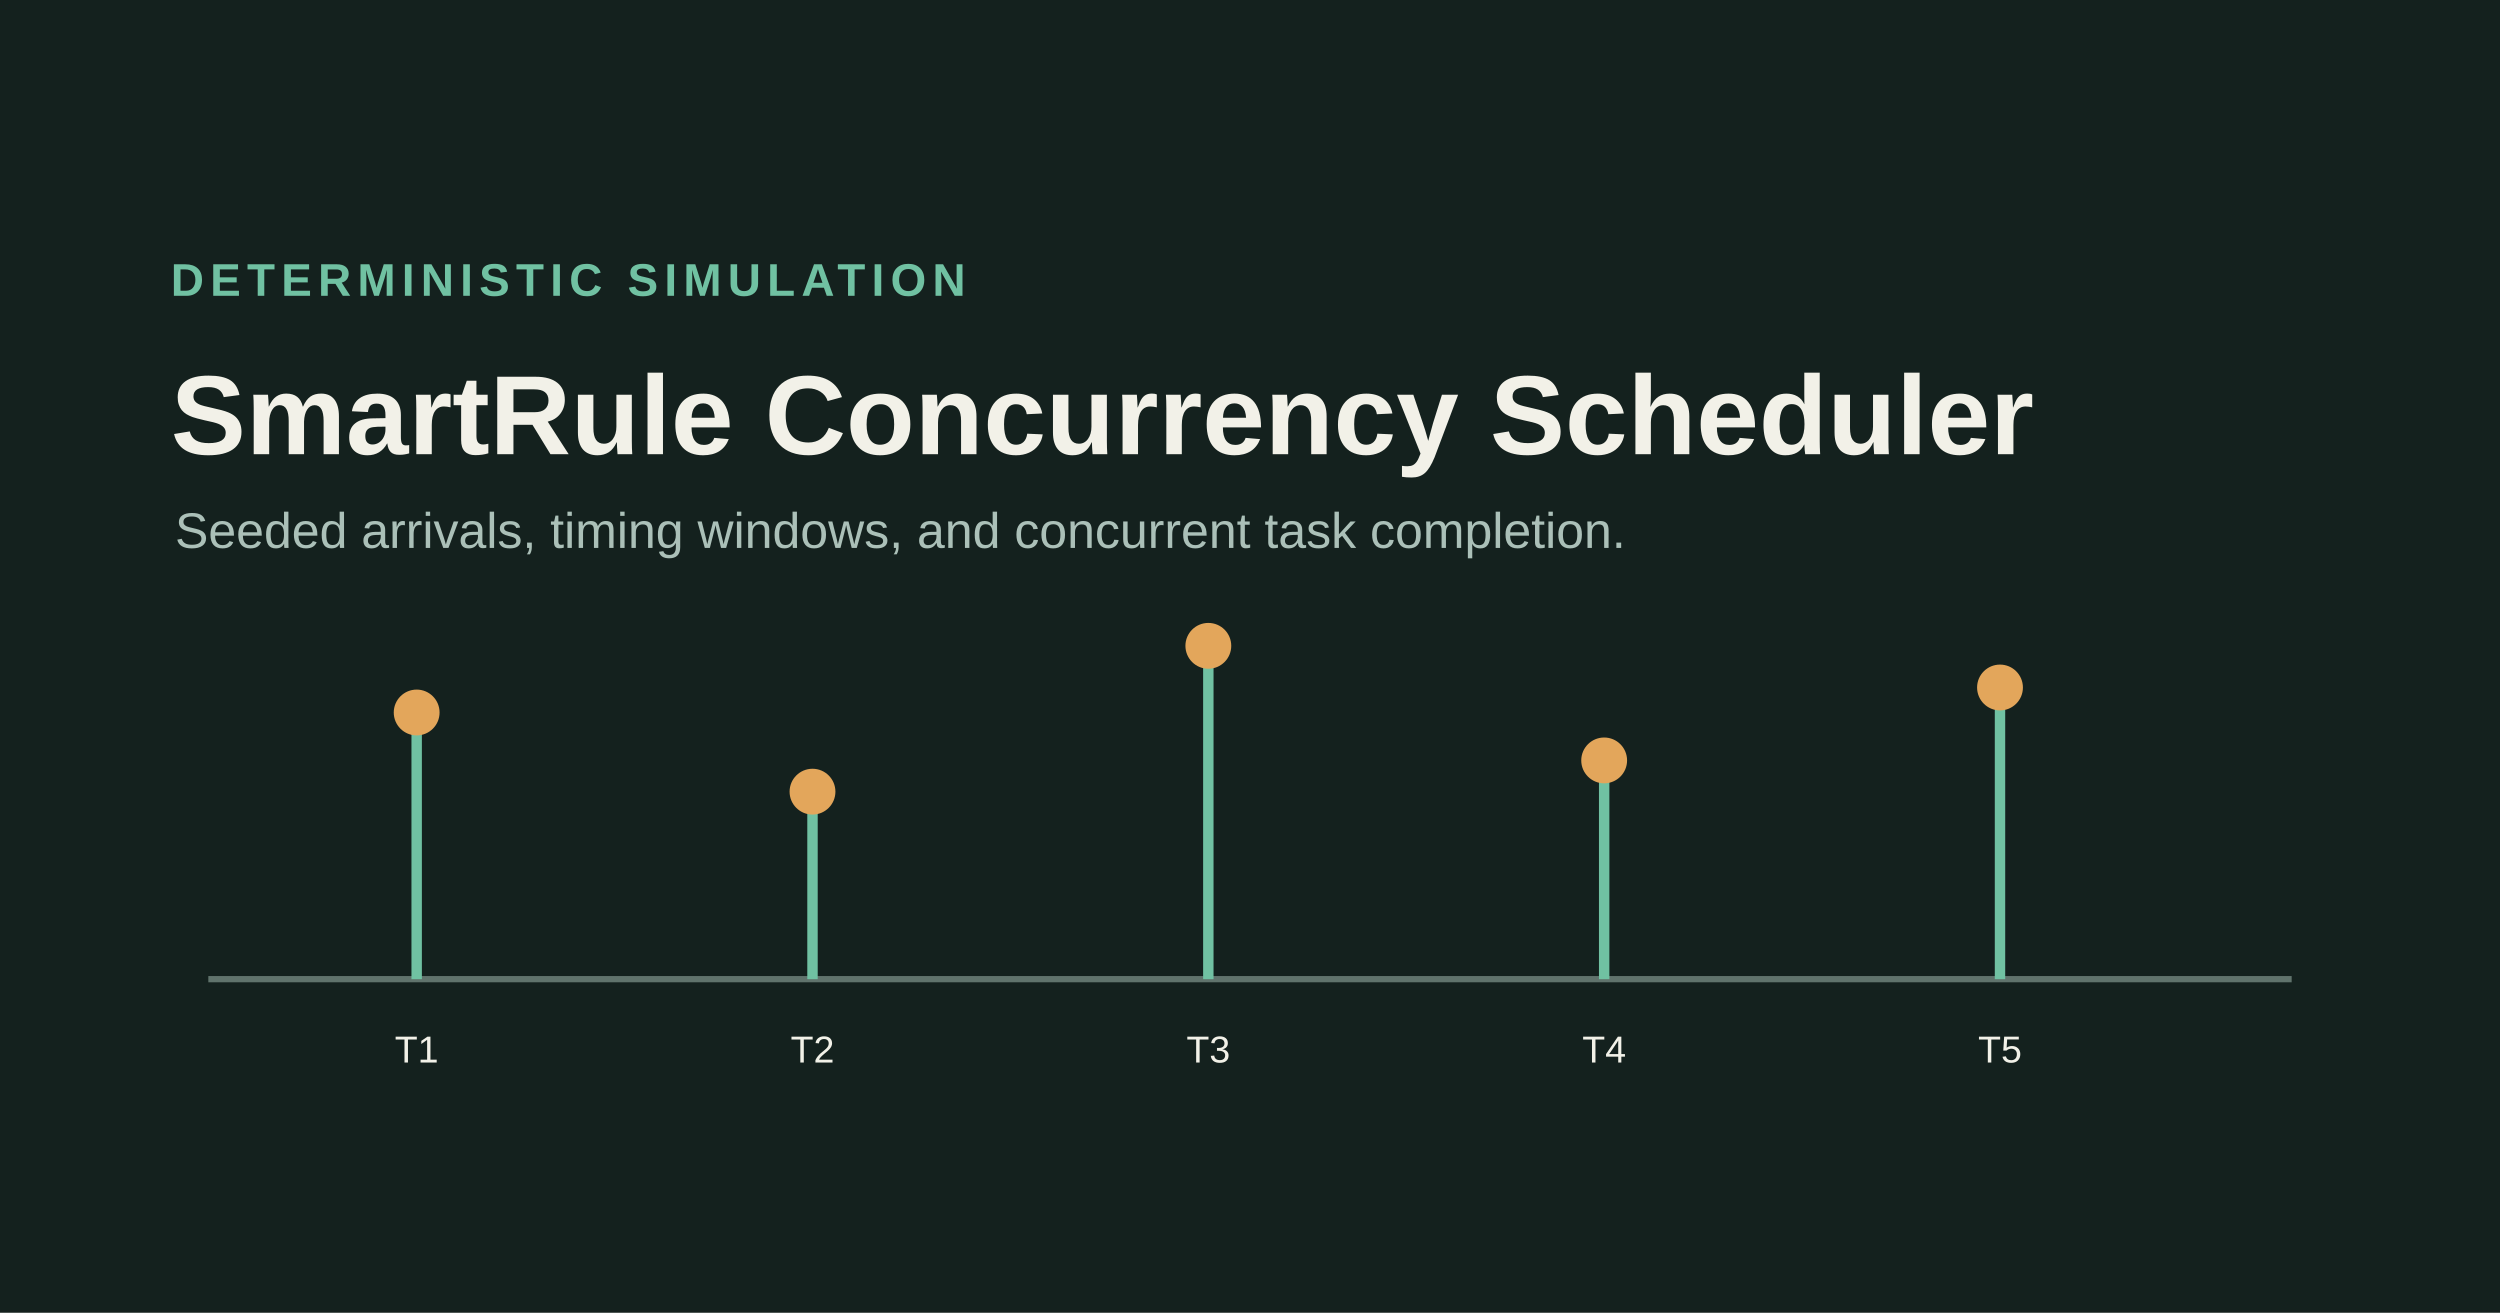
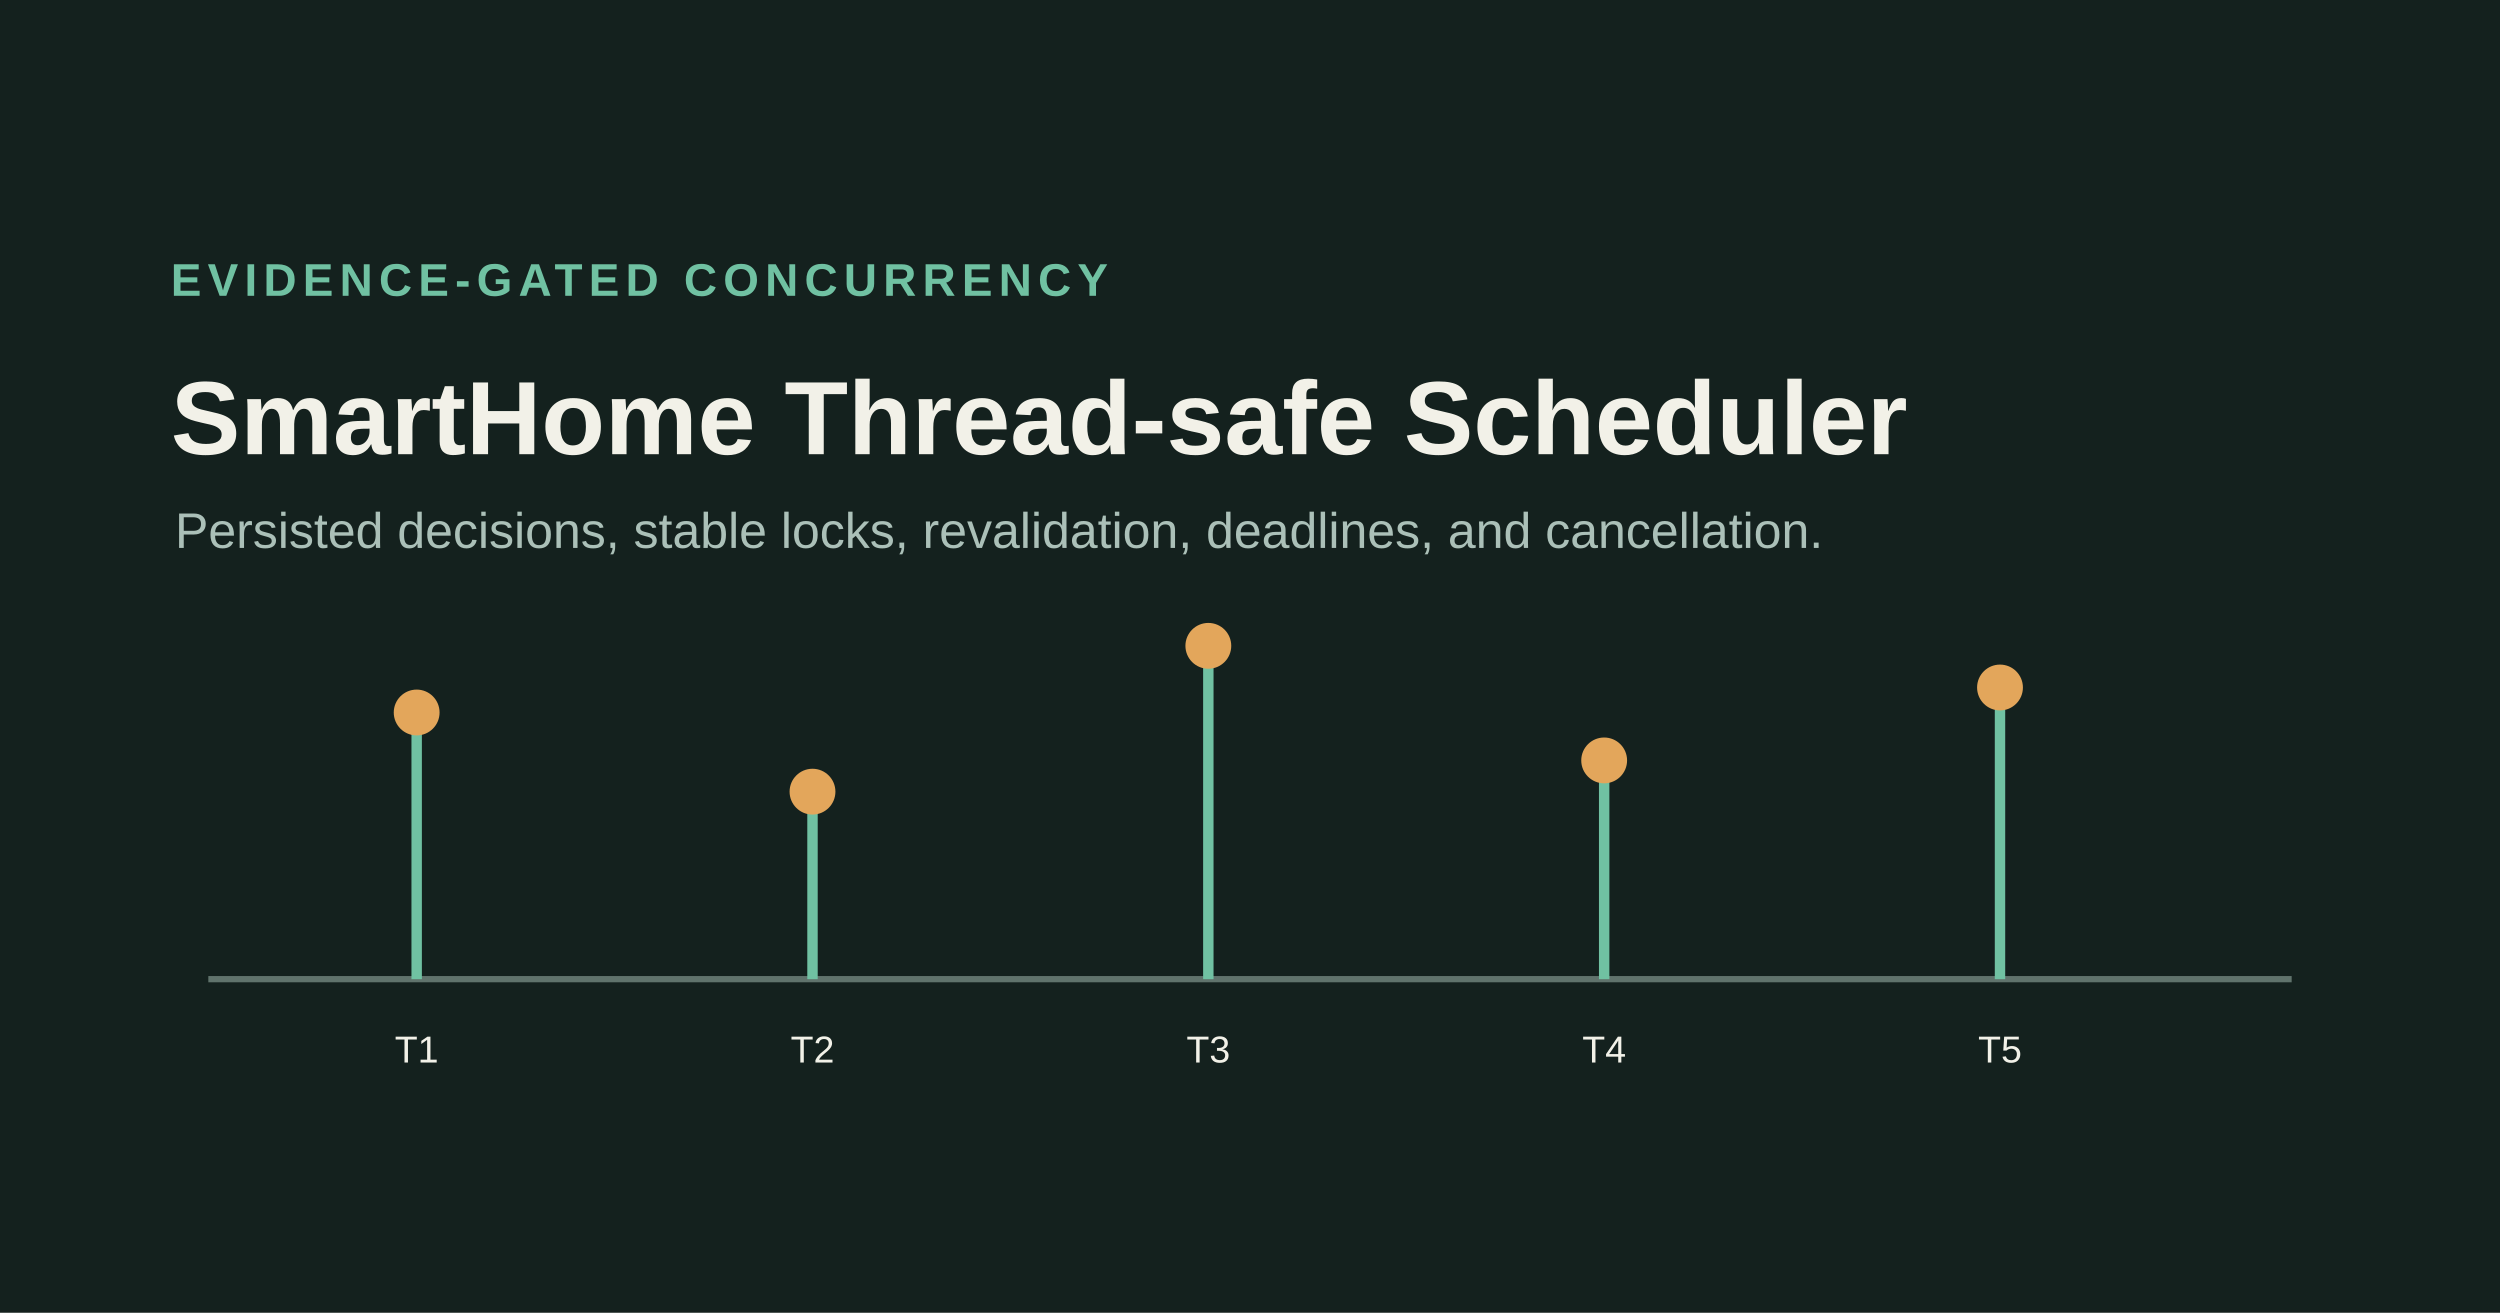
<svg xmlns="http://www.w3.org/2000/svg" width="1200" height="630" viewBox="0 0 1200 630" role="img" aria-labelledby="title desc">
  <rect width="1200" height="630" fill="#121A18" />
  <path d="M0 0 H1200 V630 H0Z" fill="#14211E" />
-   <text x="82" y="142" fill="#70C1A2" font-family="Arial,sans-serif" font-size="22" font-weight="700" letter-spacing="3">DETERMINISTIC SIMULATION</text>
-   <text x="82" y="218" fill="#F2F1E8" font-family="Arial,sans-serif" font-size="54" font-weight="700">SmartRule Concurrency Scheduler</text>
-   <text x="84" y="263" fill="#ABC0B8" font-family="Arial,sans-serif" font-size="24">Seeded arrivals, timing windows, and concurrent task completion.</text>
+   <text x="82" y="142" fill="#70C1A2" font-family="Arial,sans-serif" font-size="22" font-weight="700" letter-spacing="3">EVIDENCE-GATED CONCURRENCY</text>
+   <text x="82" y="218" fill="#F2F1E8" font-family="Arial,sans-serif" font-size="50" font-weight="700">SmartHome Thread-safe Scheduler</text>
+   <text x="84" y="263" fill="#ABC0B8" font-family="Arial,sans-serif" font-size="24">Persisted decisions, stable locks, revalidation, deadlines, and cancellation.</text>
  <line x1="100" y1="470" x2="1100" y2="470" stroke="#60736C" stroke-width="3" />
  <g stroke="#70C1A2" stroke-width="5">
    <line x1="200" y1="470" x2="200" y2="352" />
    <line x1="390" y1="470" x2="390" y2="390" />
    <line x1="580" y1="470" x2="580" y2="320" />
    <line x1="770" y1="470" x2="770" y2="375" />
    <line x1="960" y1="470" x2="960" y2="340" />
  </g>
  <g fill="#F2F1E8" font-family="Arial,sans-serif" font-size="18" text-anchor="middle">
    <circle cx="200" cy="342" r="11" fill="#E3A65B" />
    <circle cx="390" cy="380" r="11" fill="#E3A65B" />
    <circle cx="580" cy="310" r="11" fill="#E3A65B" />
    <circle cx="770" cy="365" r="11" fill="#E3A65B" />
    <circle cx="960" cy="330" r="11" fill="#E3A65B" />
    <text x="200" y="510">T1</text>
    <text x="390" y="510">T2</text>
    <text x="580" y="510">T3</text>
    <text x="770" y="510">T4</text>
    <text x="960" y="510">T5</text>
  </g>
</svg>
